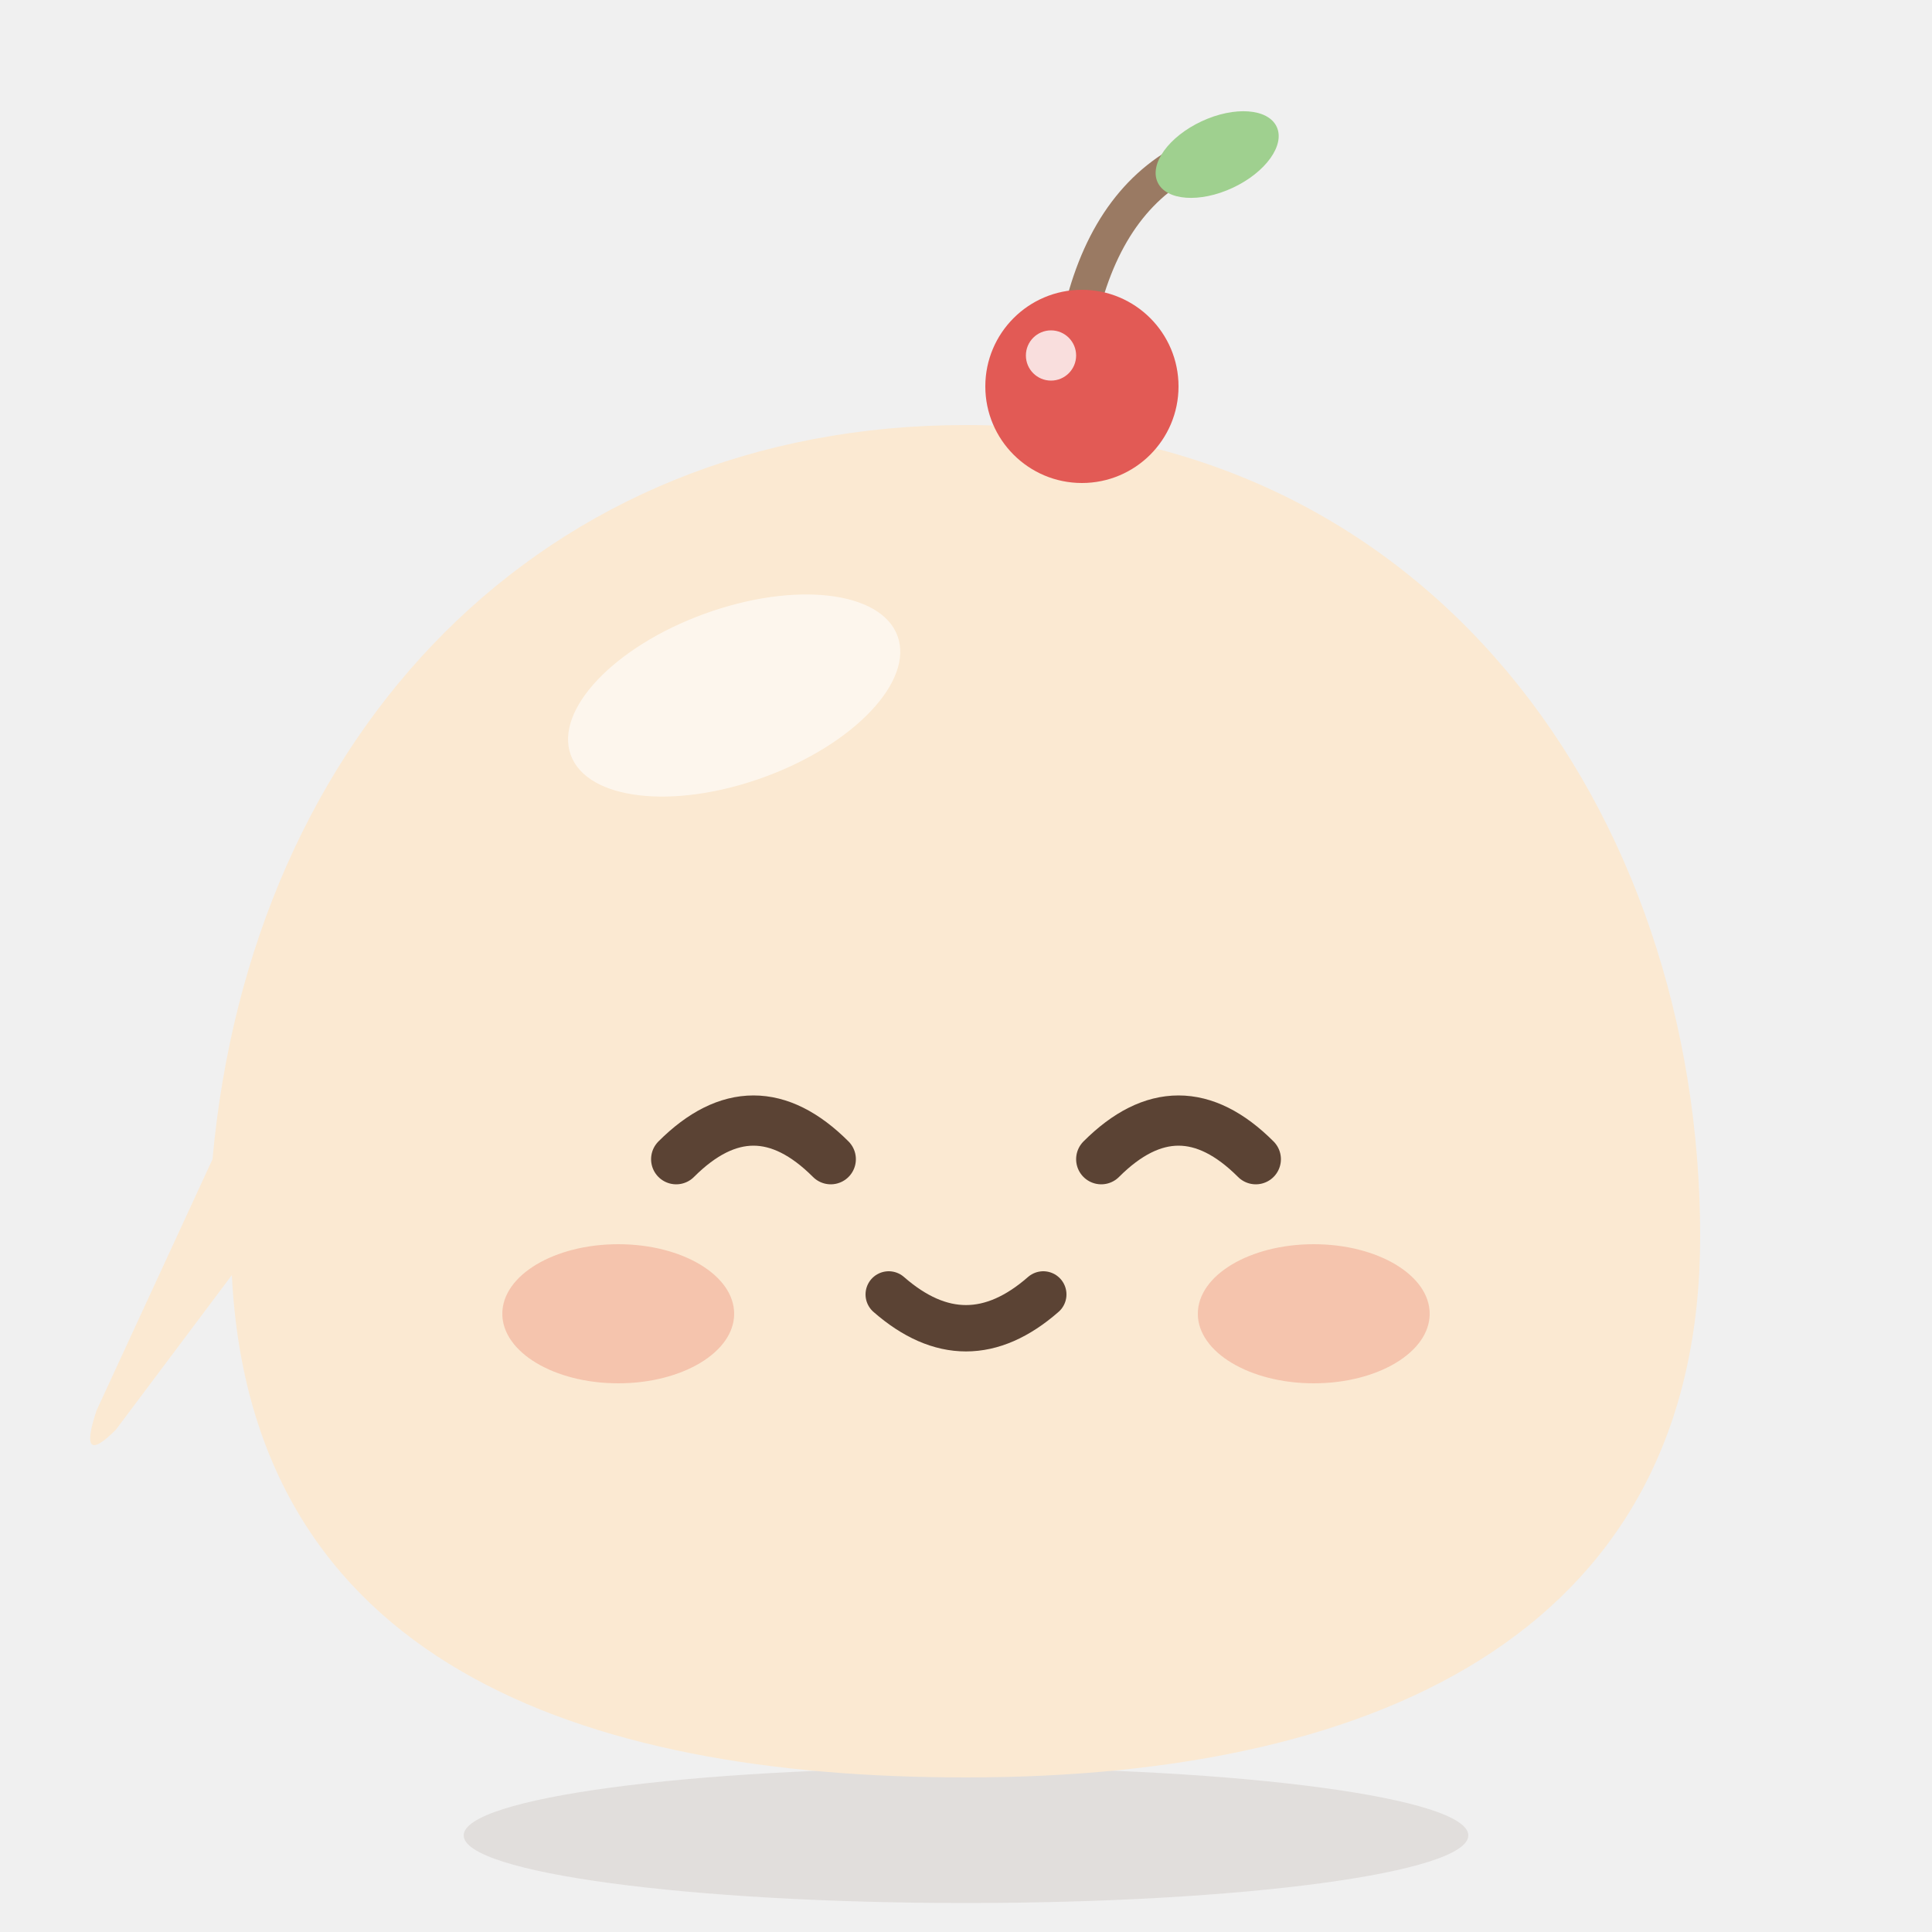
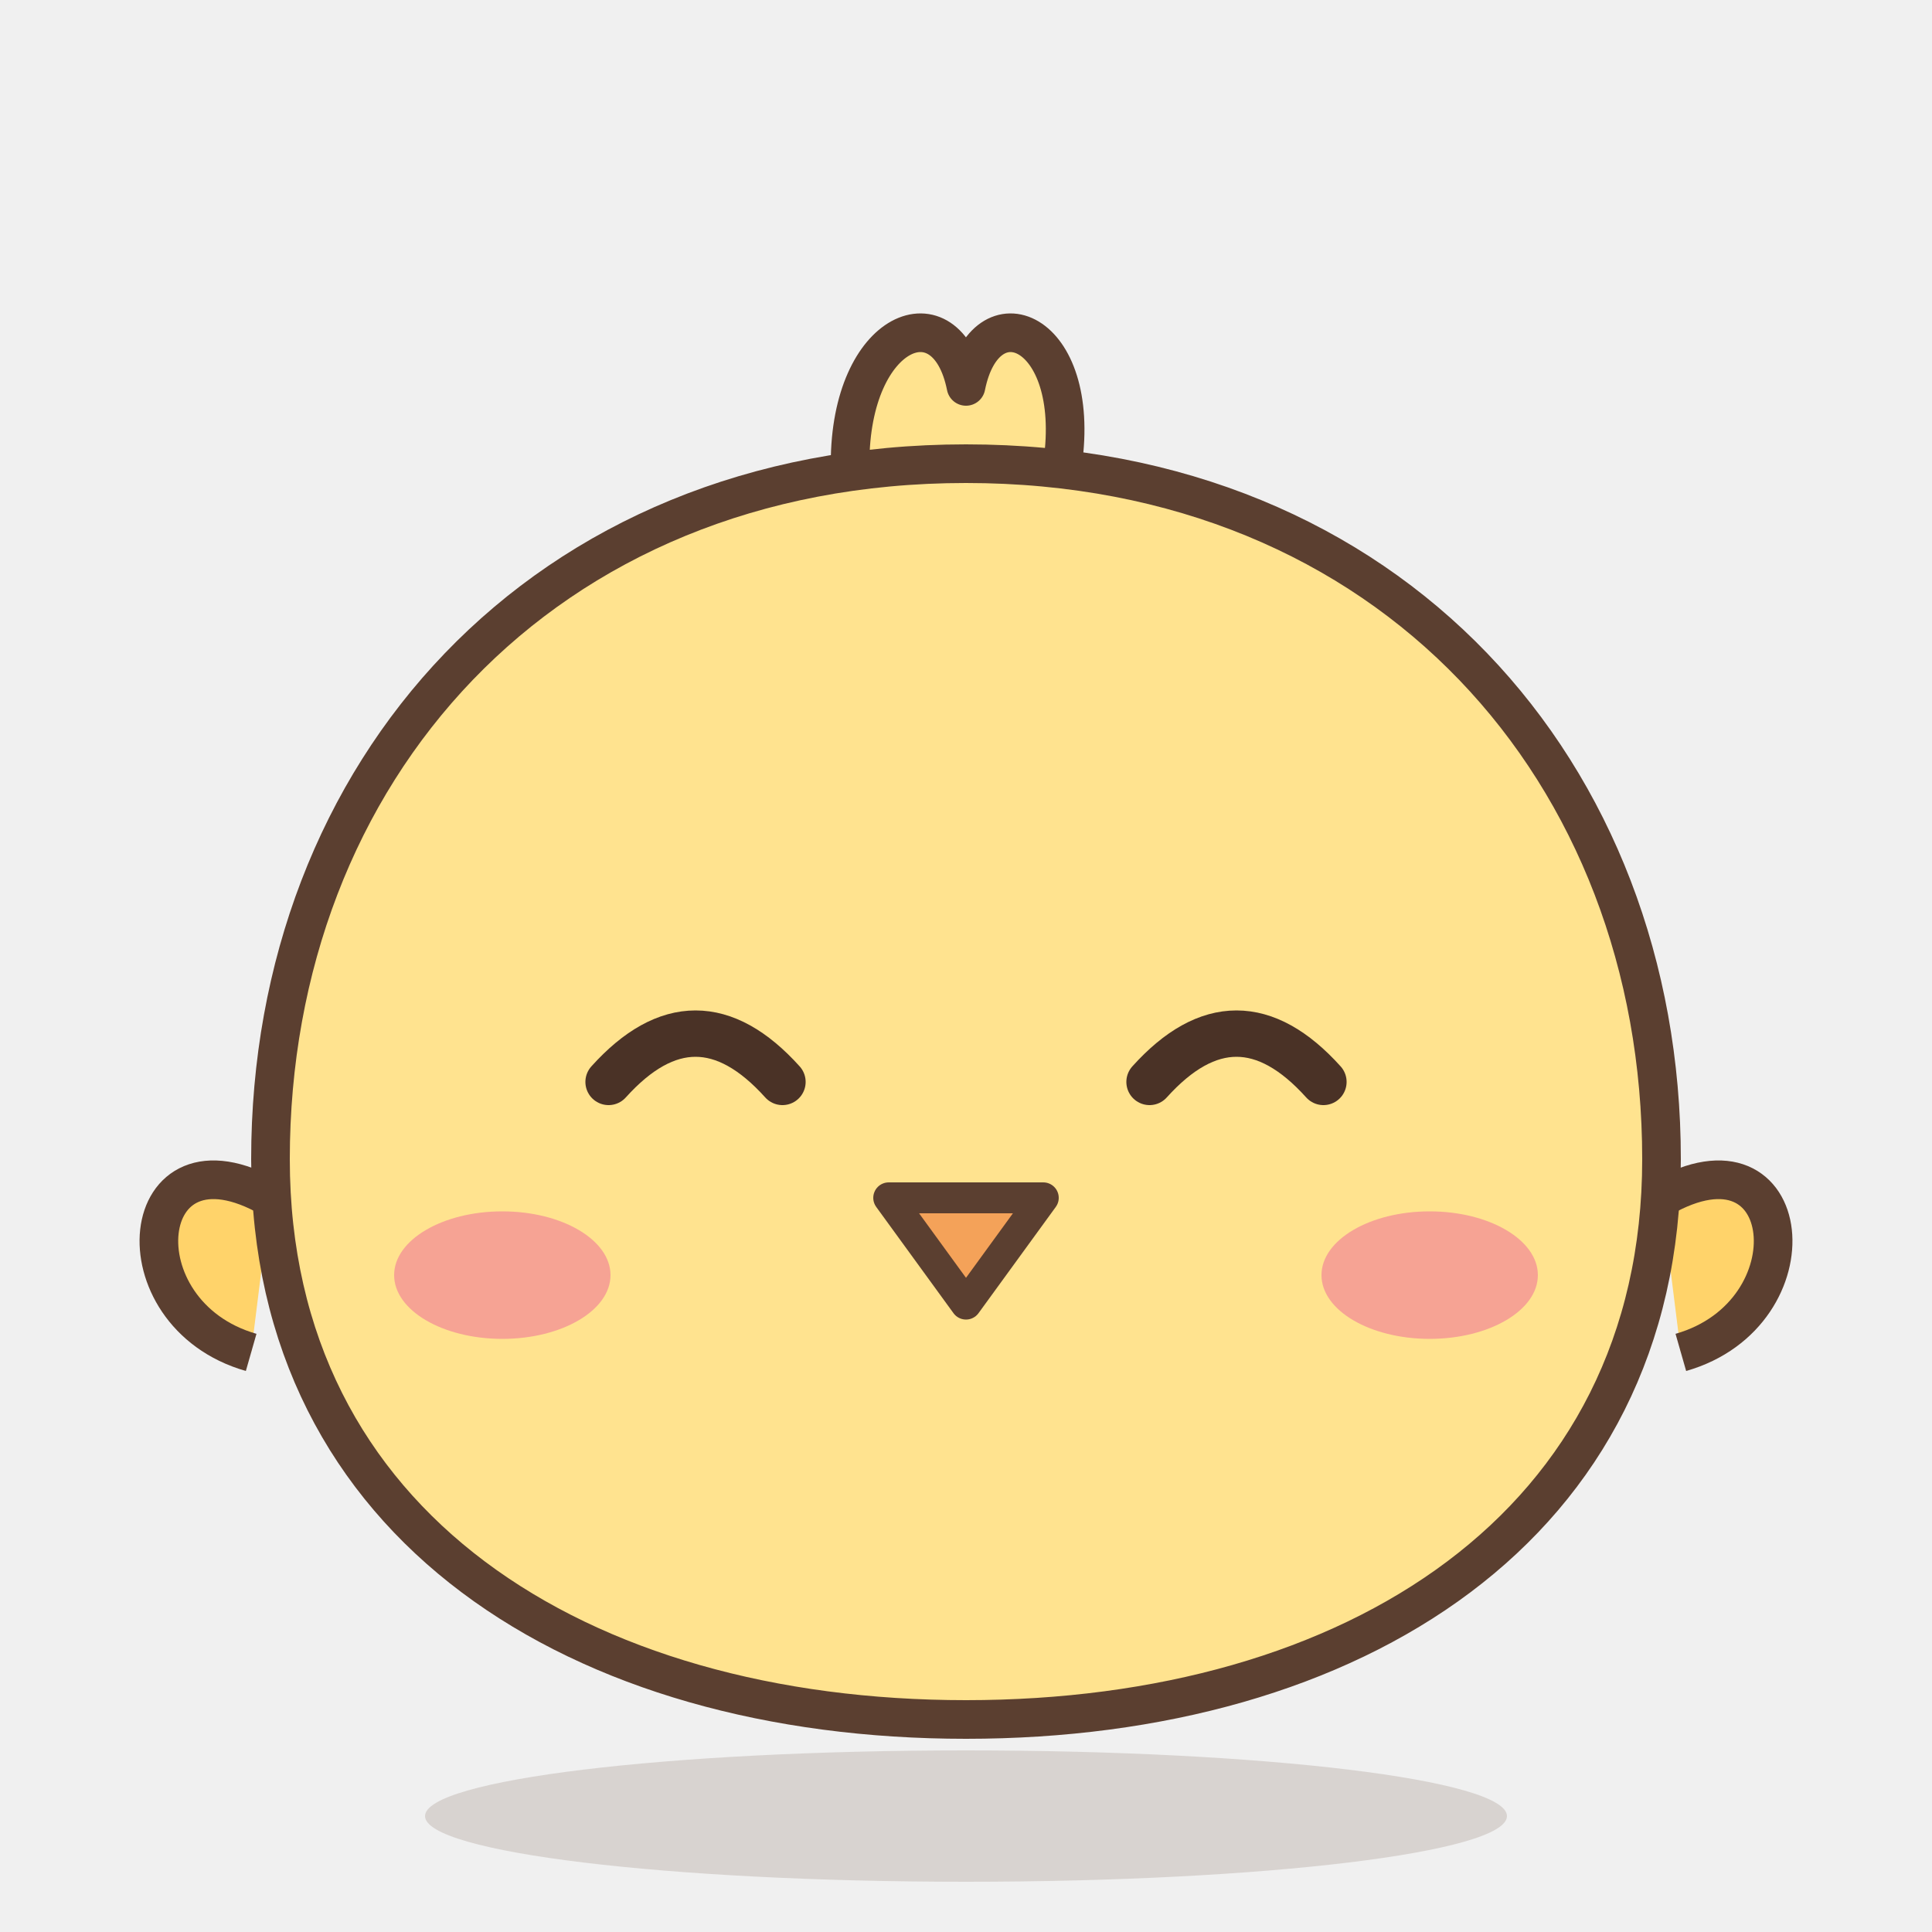
<svg xmlns="http://www.w3.org/2000/svg" viewBox="0 0 100 100">
-   <ellipse cx="50" cy="95" rx="26" ry="3.5" fill="rgb(90 60 40 / 10%)" />
-   <path d="M50 22 C74 22 88 42 88 64 C88 84 72 92 50 92 C30 92 13 86 12 66 L6 74 Q4 76 5 73 L11 60 C13 38 28 22 50 22 Z" fill="#fbe9d2" />
-   <ellipse cx="38" cy="36" rx="9" ry="4.5" transform="rotate(-20 38 36)" fill="#fff" opacity="0.6" />
-   <g stroke="#5b4334" stroke-width="2.6" fill="none" stroke-linecap="round">
-     <path d="M35 60 Q39 56 43 60" />
-     <path d="M57 60 Q61 56 65 60" />
+   <ellipse cx="50" cy="94" rx="28" ry="3.4" fill="rgb(90 60 40 / 16%)" />
+   <path d="M44 24 C44 17 49 15 50 20 C51 15 56 17 55 24" fill="#ffe38f" stroke="#5b3f30" stroke-width="2" stroke-linejoin="round" />
+   <path d="M14 62 C7 58 6 68 13 70" fill="#ffd36a" stroke="#5b3f30" stroke-width="2" stroke-linejoin="round" />
+   <path d="M86 62 C93 58 94 68 87 70" fill="#ffd36a" stroke="#5b3f30" stroke-width="2" stroke-linejoin="round" />
+   <path d="M50 24 C72 24 86 40 86 60 C86 79 70 89 50 89 C30 89 14 79 14 60 C14 40 28 24 50 24 Z" fill="#ffe38f" stroke="#5b3f30" stroke-width="2" stroke-linejoin="round" />
+   <g stroke="#4a3226" stroke-width="2.4" fill="none" stroke-linecap="round">
+     <path d="M31.5 56 Q36 51 40.5 56" />
+     <path d="M59.5 56 Q64 51 68.5 56" />
  </g>
-   <ellipse cx="32" cy="68" rx="6" ry="3.6" fill="#f4c0a9" opacity="0.9" />
-   <ellipse cx="68" cy="68" rx="6" ry="3.6" fill="#f4c0a9" opacity="0.9" />
-   <path d="M46 67 Q50 70.5 54 67" stroke="#5b4334" stroke-width="2.4" fill="none" stroke-linecap="round" />
-   <path d="M56 16 Q57.5 10 62 8" stroke="#9a7a63" stroke-width="1.8" fill="none" stroke-linecap="round" />
-   <ellipse cx="63" cy="8" rx="3.4" ry="1.9" transform="rotate(-25 63 8)" fill="#9fd08f" />
-   <circle cx="56" cy="20" r="5" fill="#e25a55" />
-   <circle cx="54.4" cy="18.4" r="1.3" fill="#fff" opacity="0.8" />
+   <ellipse cx="26" cy="66" rx="5.6" ry="3.3" fill="#f6a394" />
+   <ellipse cx="74" cy="66" rx="5.6" ry="3.3" fill="#f6a394" />
+   <path d="M46 62 L54 62 L50 67.5 Z" fill="#f4a259" stroke="#5b3f30" stroke-width="1.6" stroke-linejoin="round" />
</svg>
